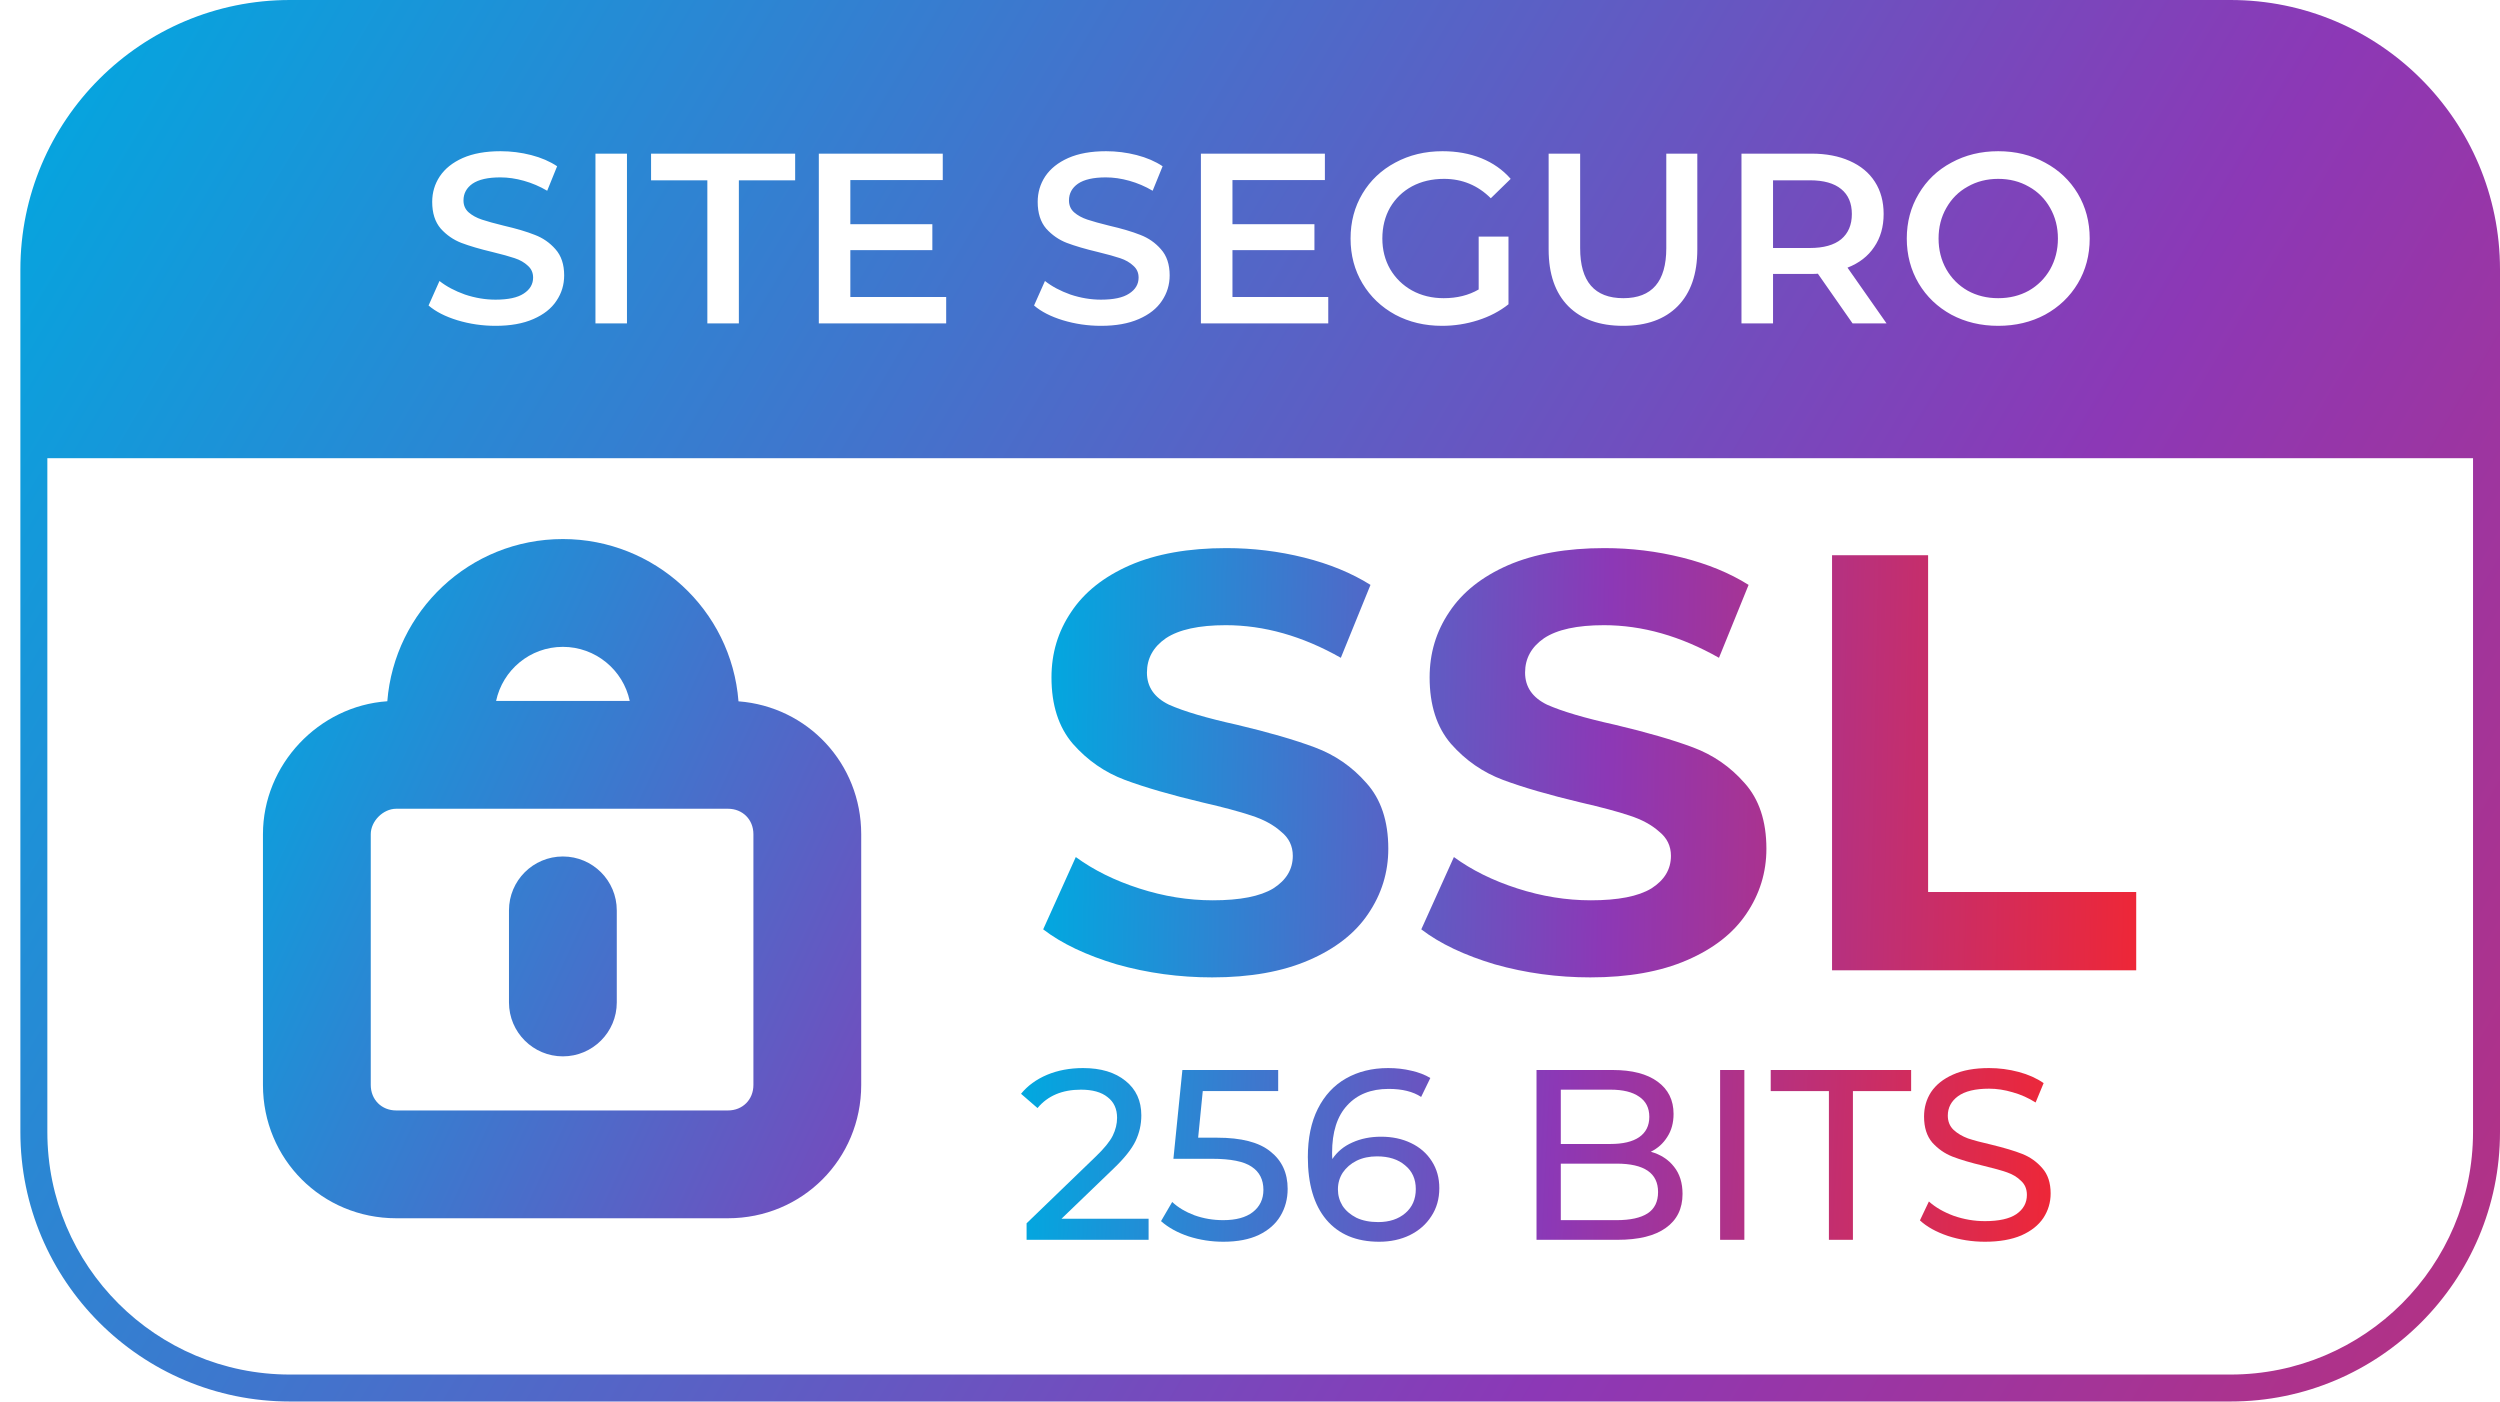
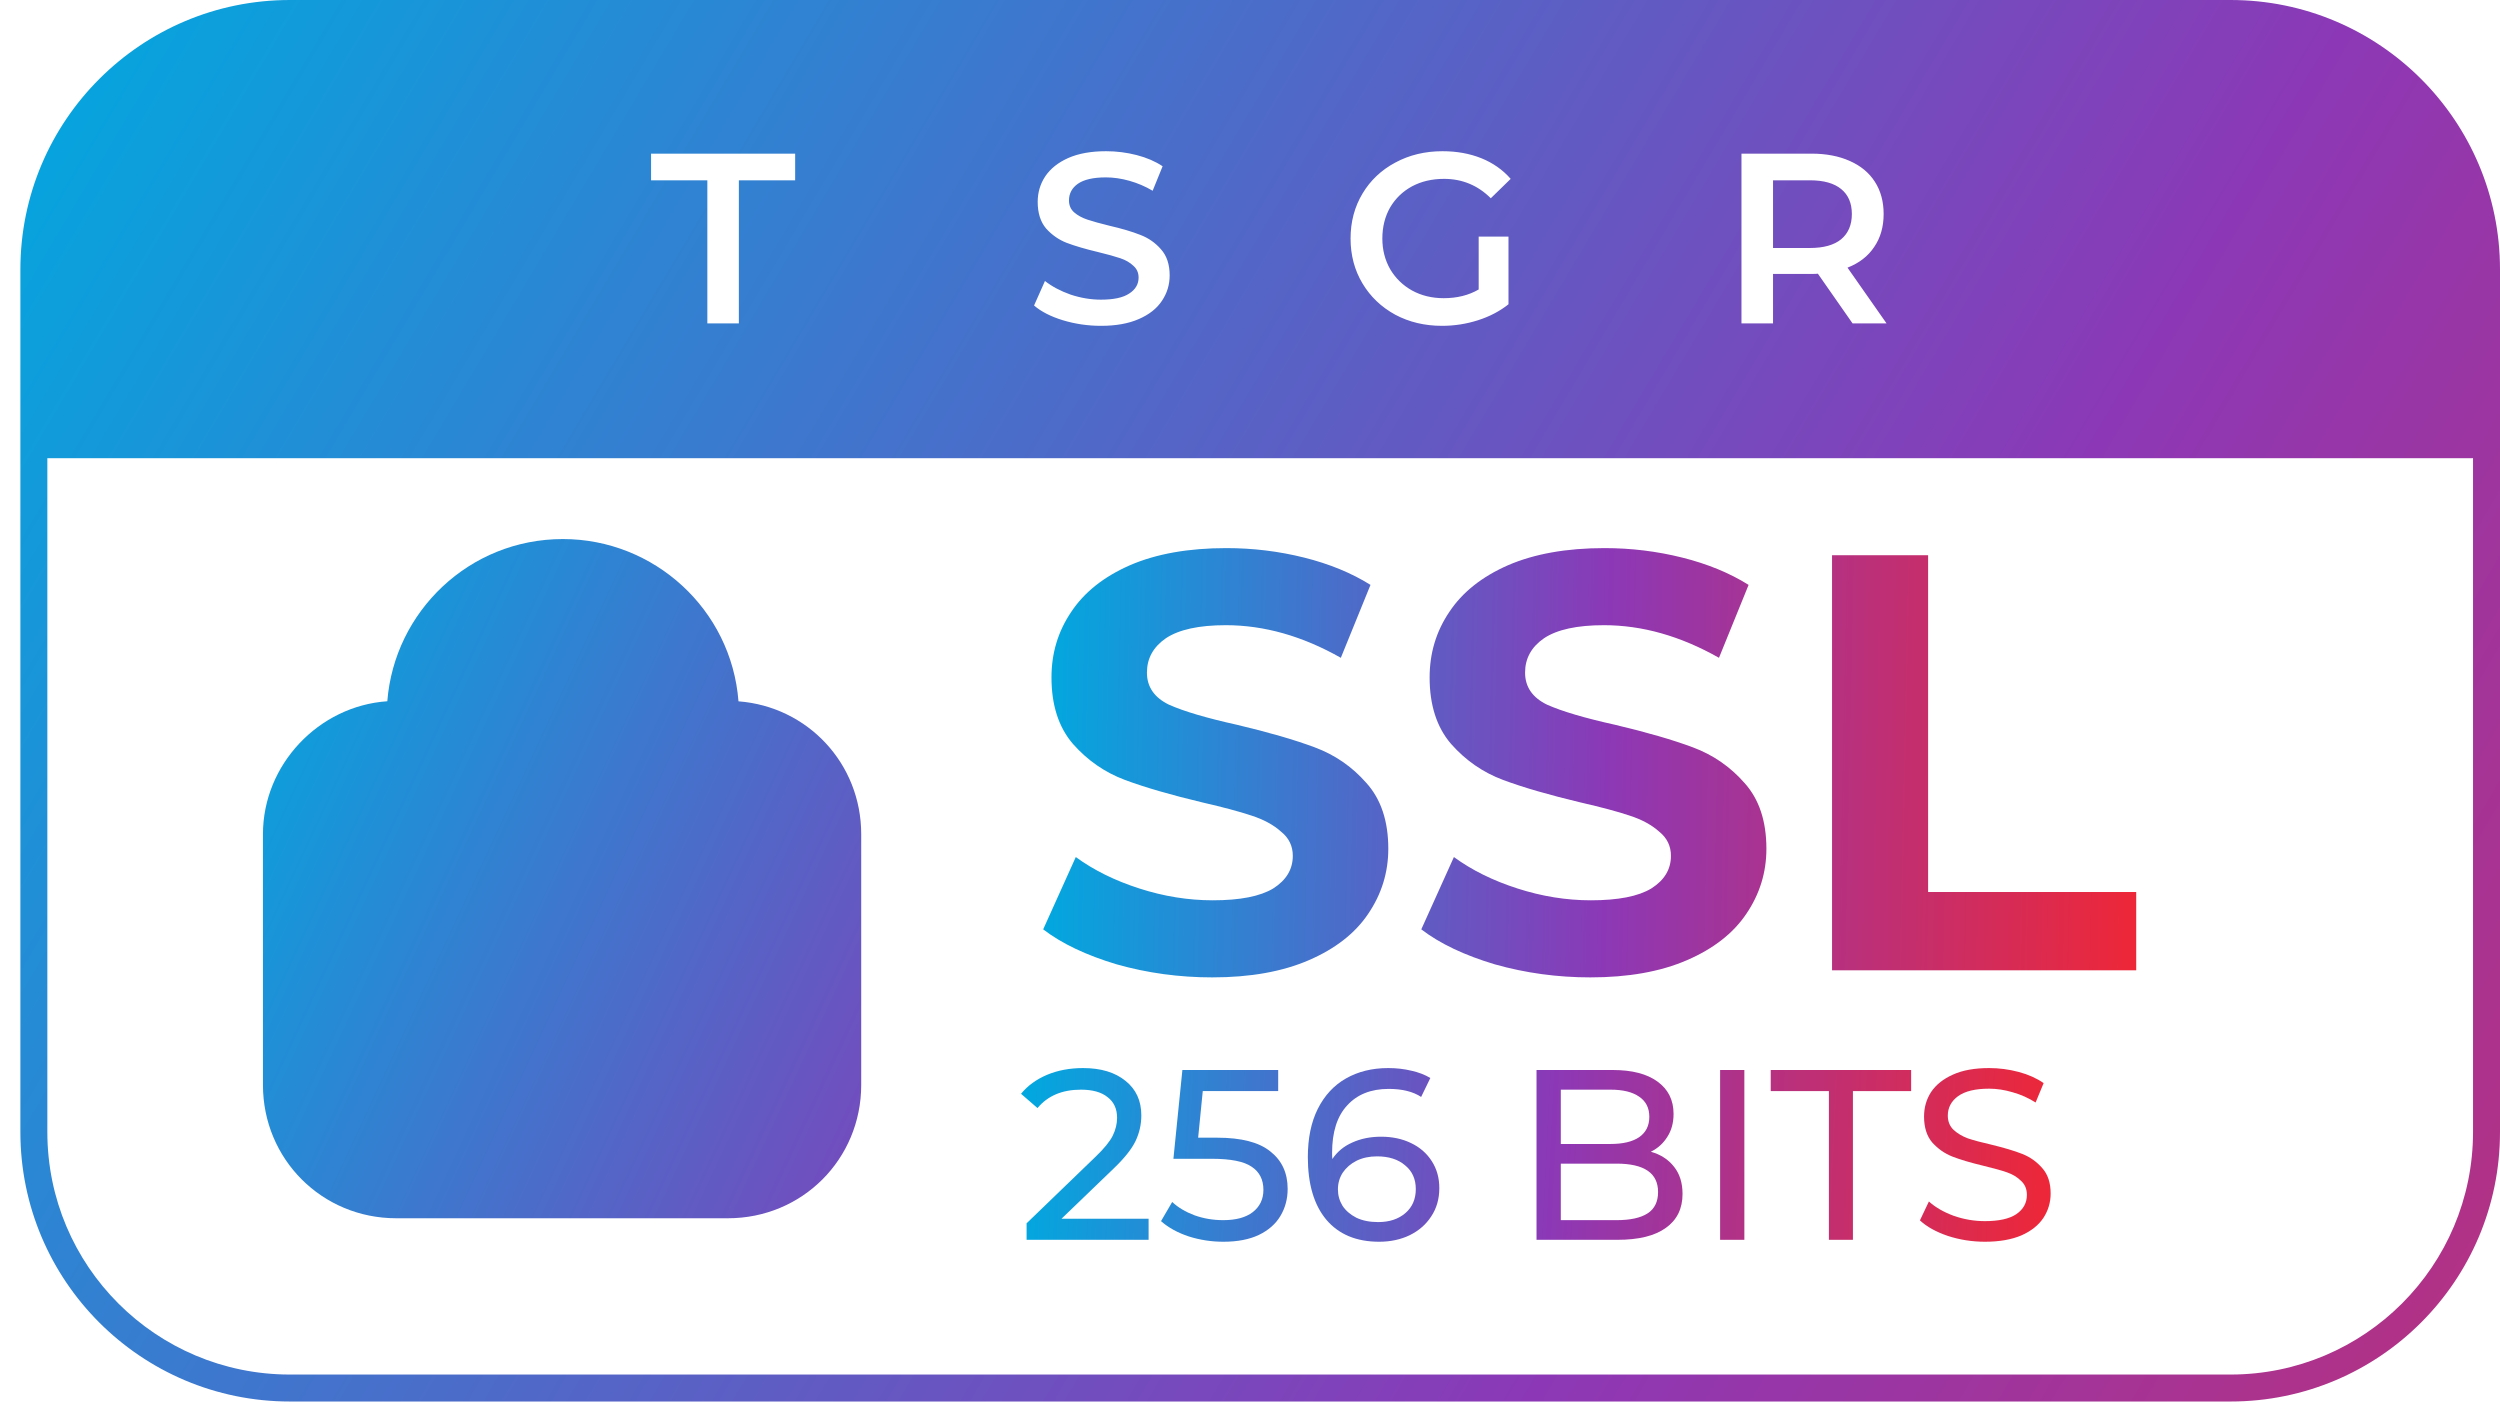
<svg xmlns="http://www.w3.org/2000/svg" width="66" height="37" viewBox="0 0 66 37" fill="none">
-   <path fill-rule="evenodd" clip-rule="evenodd" d="M14.86 17.077C13.987 17.077 13.269 17.695 13.097 18.505H16.625C16.451 17.684 15.72 17.077 14.86 17.077ZM14.86 14.231C12.387 14.231 10.412 16.145 10.225 18.513C8.414 18.637 6.942 20.185 6.942 22.023V28.643C6.942 30.603 8.501 32.162 10.46 32.162H19.218C21.177 32.162 22.736 30.603 22.736 28.643V22.023C22.736 20.157 21.323 18.655 19.496 18.515C19.309 16.091 17.274 14.231 14.86 14.231ZM10.46 21.351C10.115 21.351 9.788 21.678 9.788 22.023V28.643C9.788 29.031 10.073 29.316 10.46 29.316H19.218C19.605 29.316 19.89 29.031 19.89 28.643V22.023C19.89 21.636 19.605 21.351 19.218 21.351H10.46ZM16.283 24.034C16.283 23.248 15.646 22.611 14.86 22.611C14.074 22.611 13.437 23.248 13.437 24.034V26.465C13.437 27.25 14.074 27.888 14.86 27.888C15.646 27.888 16.283 27.25 16.283 26.465V24.034Z" fill="url(#paint0_linear)" />
-   <path fill-rule="evenodd" clip-rule="evenodd" d="M0.538 7.115V7.827V12.096V29.885C0.538 33.814 3.724 37 7.654 37H58.885C62.814 37 66 33.814 66 29.885V12.096V7.827V7.115C66 3.186 62.814 0 58.885 0H7.654C3.724 0 0.538 3.186 0.538 7.115ZM1.25 29.885V12.096H65.288V29.885C65.288 33.421 62.421 36.288 58.885 36.288H7.654C4.117 36.288 1.25 33.421 1.25 29.885ZM12.076 8.455C12.401 8.553 12.736 8.602 13.082 8.602C13.475 8.602 13.808 8.543 14.081 8.423C14.354 8.304 14.557 8.144 14.689 7.943C14.826 7.742 14.894 7.518 14.894 7.27C14.894 6.98 14.817 6.75 14.664 6.579C14.514 6.408 14.333 6.282 14.119 6.201C13.906 6.116 13.633 6.035 13.3 5.958C13.056 5.898 12.864 5.845 12.723 5.798C12.582 5.751 12.465 5.687 12.371 5.605C12.281 5.524 12.236 5.42 12.236 5.292C12.236 5.108 12.316 4.961 12.473 4.85C12.636 4.739 12.881 4.683 13.21 4.683C13.411 4.683 13.618 4.713 13.831 4.773C14.044 4.833 14.249 4.92 14.446 5.036L14.708 4.389C14.516 4.261 14.288 4.162 14.023 4.094C13.758 4.026 13.489 3.992 13.216 3.992C12.823 3.992 12.491 4.051 12.217 4.171C11.948 4.291 11.746 4.453 11.609 4.658C11.477 4.858 11.41 5.083 11.41 5.33C11.41 5.625 11.485 5.86 11.635 6.035C11.788 6.205 11.97 6.331 12.179 6.412C12.392 6.493 12.67 6.575 13.011 6.656C13.255 6.715 13.447 6.769 13.588 6.816C13.729 6.863 13.844 6.929 13.934 7.014C14.027 7.095 14.074 7.2 14.074 7.328C14.074 7.503 13.991 7.644 13.825 7.751C13.662 7.858 13.415 7.911 13.082 7.911C12.813 7.911 12.544 7.866 12.275 7.776C12.01 7.682 11.786 7.563 11.602 7.418L11.314 8.065C11.502 8.227 11.756 8.357 12.076 8.455ZM16.552 4.056H15.72V8.538H16.552V4.056ZM18.674 4.76H17.188V4.056H20.992V4.76H19.506V8.538H18.674V4.76ZM24.979 8.538V7.84H22.449V6.604H24.614V5.919H22.449V4.754H24.889V4.056H21.617V8.538H24.979ZM29.066 8.602C28.721 8.602 28.386 8.553 28.061 8.455C27.741 8.357 27.487 8.227 27.299 8.065L27.587 7.418C27.771 7.563 27.995 7.682 28.259 7.776C28.529 7.866 28.797 7.911 29.066 7.911C29.399 7.911 29.647 7.858 29.809 7.751C29.976 7.644 30.059 7.503 30.059 7.328C30.059 7.2 30.012 7.095 29.918 7.014C29.828 6.929 29.713 6.863 29.572 6.816C29.431 6.769 29.239 6.715 28.996 6.656C28.654 6.575 28.377 6.493 28.163 6.412C27.954 6.331 27.773 6.205 27.619 6.035C27.47 5.86 27.395 5.625 27.395 5.33C27.395 5.083 27.461 4.858 27.593 4.658C27.73 4.453 27.933 4.291 28.202 4.171C28.475 4.051 28.808 3.992 29.201 3.992C29.474 3.992 29.743 4.026 30.008 4.094C30.273 4.162 30.501 4.261 30.693 4.389L30.43 5.036C30.234 4.92 30.029 4.833 29.816 4.773C29.602 4.713 29.395 4.683 29.195 4.683C28.866 4.683 28.62 4.739 28.458 4.85C28.3 4.961 28.221 5.108 28.221 5.292C28.221 5.42 28.266 5.524 28.356 5.605C28.45 5.687 28.567 5.751 28.708 5.798C28.849 5.845 29.041 5.898 29.284 5.958C29.617 6.035 29.89 6.116 30.104 6.201C30.317 6.282 30.499 6.408 30.648 6.579C30.802 6.75 30.879 6.98 30.879 7.27C30.879 7.518 30.81 7.742 30.674 7.943C30.541 8.144 30.339 8.304 30.065 8.423C29.792 8.543 29.459 8.602 29.066 8.602ZM35.066 8.538V7.84H32.537V6.604H34.701V5.919H32.537V4.754H34.977V4.056H31.704V8.538H35.066ZM39.037 6.246H39.824V8.033C39.594 8.216 39.325 8.357 39.017 8.455C38.71 8.553 38.394 8.602 38.07 8.602C37.613 8.602 37.201 8.504 36.834 8.308C36.467 8.107 36.178 7.832 35.969 7.482C35.76 7.132 35.655 6.737 35.655 6.297C35.655 5.857 35.76 5.462 35.969 5.112C36.178 4.762 36.467 4.489 36.834 4.293C37.205 4.092 37.621 3.992 38.082 3.992C38.458 3.992 38.8 4.054 39.107 4.177C39.414 4.301 39.673 4.483 39.882 4.722L39.357 5.234C39.015 4.893 38.603 4.722 38.121 4.722C37.805 4.722 37.523 4.788 37.276 4.92C37.032 5.053 36.84 5.238 36.699 5.477C36.563 5.716 36.494 5.99 36.494 6.297C36.494 6.596 36.563 6.865 36.699 7.104C36.84 7.343 37.032 7.531 37.276 7.668C37.523 7.804 37.803 7.872 38.114 7.872C38.465 7.872 38.772 7.796 39.037 7.642V6.246ZM41.403 8.084C41.748 8.43 42.231 8.602 42.85 8.602C43.469 8.602 43.949 8.43 44.291 8.084C44.636 7.734 44.809 7.234 44.809 6.585V4.056H43.99V6.553C43.99 7.433 43.612 7.872 42.856 7.872C42.096 7.872 41.716 7.433 41.716 6.553V4.056H40.884V6.585C40.884 7.234 41.057 7.734 41.403 8.084ZM48.908 8.538L47.992 7.226C47.954 7.23 47.896 7.232 47.82 7.232H46.808V8.538H45.975V4.056H47.82C48.208 4.056 48.545 4.12 48.831 4.248C49.122 4.376 49.344 4.56 49.497 4.799C49.651 5.038 49.728 5.322 49.728 5.65C49.728 5.988 49.645 6.278 49.478 6.521C49.316 6.765 49.081 6.946 48.774 7.066L49.805 8.538H48.908ZM48.889 5.65C48.889 5.364 48.795 5.144 48.607 4.991C48.419 4.837 48.144 4.76 47.781 4.76H46.808V6.547H47.781C48.144 6.547 48.419 6.47 48.607 6.316C48.795 6.158 48.889 5.936 48.889 5.65ZM51.517 8.308C51.885 8.504 52.297 8.602 52.753 8.602C53.21 8.602 53.622 8.504 53.989 8.308C54.356 8.107 54.645 7.832 54.854 7.482C55.063 7.132 55.168 6.737 55.168 6.297C55.168 5.857 55.063 5.462 54.854 5.112C54.645 4.762 54.356 4.489 53.989 4.293C53.622 4.092 53.21 3.992 52.753 3.992C52.297 3.992 51.885 4.092 51.517 4.293C51.15 4.489 50.862 4.764 50.653 5.119C50.444 5.469 50.339 5.862 50.339 6.297C50.339 6.733 50.444 7.127 50.653 7.482C50.862 7.832 51.15 8.107 51.517 8.308ZM53.56 7.674C53.321 7.806 53.052 7.872 52.753 7.872C52.455 7.872 52.186 7.806 51.947 7.674C51.707 7.537 51.52 7.349 51.383 7.11C51.246 6.867 51.178 6.596 51.178 6.297C51.178 5.998 51.246 5.729 51.383 5.49C51.52 5.247 51.707 5.059 51.947 4.927C52.186 4.79 52.455 4.722 52.753 4.722C53.052 4.722 53.321 4.79 53.56 4.927C53.799 5.059 53.987 5.247 54.124 5.49C54.26 5.729 54.329 5.998 54.329 6.297C54.329 6.596 54.26 6.867 54.124 7.11C53.987 7.349 53.799 7.537 53.56 7.674Z" fill="url(#paint1_linear)" />
+   <path fillRule="evenodd" clipRule="evenodd" d="M14.86 17.077C13.987 17.077 13.269 17.695 13.097 18.505H16.625C16.451 17.684 15.72 17.077 14.86 17.077ZM14.86 14.231C12.387 14.231 10.412 16.145 10.225 18.513C8.414 18.637 6.942 20.185 6.942 22.023V28.643C6.942 30.603 8.501 32.162 10.46 32.162H19.218C21.177 32.162 22.736 30.603 22.736 28.643V22.023C22.736 20.157 21.323 18.655 19.496 18.515C19.309 16.091 17.274 14.231 14.86 14.231ZM10.46 21.351C10.115 21.351 9.788 21.678 9.788 22.023V28.643C9.788 29.031 10.073 29.316 10.46 29.316H19.218C19.605 29.316 19.89 29.031 19.89 28.643V22.023C19.89 21.636 19.605 21.351 19.218 21.351H10.46ZM16.283 24.034C16.283 23.248 15.646 22.611 14.86 22.611C14.074 22.611 13.437 23.248 13.437 24.034V26.465C13.437 27.25 14.074 27.888 14.86 27.888C15.646 27.888 16.283 27.25 16.283 26.465V24.034Z" fill="url(#paint0_linear)" />
+   <path fillRule="evenodd" clipRule="evenodd" d="M0.538 7.115V7.827V12.096V29.885C0.538 33.814 3.724 37 7.654 37H58.885C62.814 37 66 33.814 66 29.885V12.096V7.827V7.115C66 3.186 62.814 0 58.885 0H7.654C3.724 0 0.538 3.186 0.538 7.115ZM1.25 29.885V12.096H65.288V29.885C65.288 33.421 62.421 36.288 58.885 36.288H7.654C4.117 36.288 1.25 33.421 1.25 29.885ZM12.076 8.455C12.401 8.553 12.736 8.602 13.082 8.602C13.475 8.602 13.808 8.543 14.081 8.423C14.354 8.304 14.557 8.144 14.689 7.943C14.826 7.742 14.894 7.518 14.894 7.27C14.894 6.98 14.817 6.75 14.664 6.579C14.514 6.408 14.333 6.282 14.119 6.201C13.906 6.116 13.633 6.035 13.3 5.958C13.056 5.898 12.864 5.845 12.723 5.798C12.582 5.751 12.465 5.687 12.371 5.605C12.281 5.524 12.236 5.42 12.236 5.292C12.236 5.108 12.316 4.961 12.473 4.85C12.636 4.739 12.881 4.683 13.21 4.683C13.411 4.683 13.618 4.713 13.831 4.773C14.044 4.833 14.249 4.92 14.446 5.036L14.708 4.389C14.516 4.261 14.288 4.162 14.023 4.094C13.758 4.026 13.489 3.992 13.216 3.992C12.823 3.992 12.491 4.051 12.217 4.171C11.948 4.291 11.746 4.453 11.609 4.658C11.477 4.858 11.41 5.083 11.41 5.33C11.41 5.625 11.485 5.86 11.635 6.035C11.788 6.205 11.97 6.331 12.179 6.412C12.392 6.493 12.67 6.575 13.011 6.656C13.255 6.715 13.447 6.769 13.588 6.816C13.729 6.863 13.844 6.929 13.934 7.014C14.027 7.095 14.074 7.2 14.074 7.328C14.074 7.503 13.991 7.644 13.825 7.751C13.662 7.858 13.415 7.911 13.082 7.911C12.813 7.911 12.544 7.866 12.275 7.776C12.01 7.682 11.786 7.563 11.602 7.418L11.314 8.065C11.502 8.227 11.756 8.357 12.076 8.455ZM16.552 4.056H15.72V8.538H16.552V4.056ZM18.674 4.76H17.188V4.056H20.992V4.76H19.506V8.538H18.674V4.76ZM24.979 8.538V7.84H22.449V6.604H24.614V5.919H22.449V4.754H24.889V4.056H21.617V8.538H24.979ZM29.066 8.602C28.721 8.602 28.386 8.553 28.061 8.455C27.741 8.357 27.487 8.227 27.299 8.065L27.587 7.418C27.771 7.563 27.995 7.682 28.259 7.776C28.529 7.866 28.797 7.911 29.066 7.911C29.399 7.911 29.647 7.858 29.809 7.751C29.976 7.644 30.059 7.503 30.059 7.328C30.059 7.2 30.012 7.095 29.918 7.014C29.828 6.929 29.713 6.863 29.572 6.816C29.431 6.769 29.239 6.715 28.996 6.656C28.654 6.575 28.377 6.493 28.163 6.412C27.954 6.331 27.773 6.205 27.619 6.035C27.47 5.86 27.395 5.625 27.395 5.33C27.395 5.083 27.461 4.858 27.593 4.658C27.73 4.453 27.933 4.291 28.202 4.171C28.475 4.051 28.808 3.992 29.201 3.992C29.474 3.992 29.743 4.026 30.008 4.094C30.273 4.162 30.501 4.261 30.693 4.389L30.43 5.036C30.234 4.92 30.029 4.833 29.816 4.773C29.602 4.713 29.395 4.683 29.195 4.683C28.866 4.683 28.62 4.739 28.458 4.85C28.3 4.961 28.221 5.108 28.221 5.292C28.221 5.42 28.266 5.524 28.356 5.605C28.45 5.687 28.567 5.751 28.708 5.798C28.849 5.845 29.041 5.898 29.284 5.958C29.617 6.035 29.89 6.116 30.104 6.201C30.317 6.282 30.499 6.408 30.648 6.579C30.802 6.75 30.879 6.98 30.879 7.27C30.879 7.518 30.81 7.742 30.674 7.943C30.541 8.144 30.339 8.304 30.065 8.423C29.792 8.543 29.459 8.602 29.066 8.602ZM35.066 8.538V7.84H32.537V6.604H34.701V5.919H32.537V4.754H34.977V4.056H31.704V8.538H35.066ZM39.037 6.246H39.824V8.033C39.594 8.216 39.325 8.357 39.017 8.455C38.71 8.553 38.394 8.602 38.07 8.602C37.613 8.602 37.201 8.504 36.834 8.308C36.467 8.107 36.178 7.832 35.969 7.482C35.76 7.132 35.655 6.737 35.655 6.297C35.655 5.857 35.76 5.462 35.969 5.112C36.178 4.762 36.467 4.489 36.834 4.293C37.205 4.092 37.621 3.992 38.082 3.992C38.458 3.992 38.8 4.054 39.107 4.177C39.414 4.301 39.673 4.483 39.882 4.722L39.357 5.234C39.015 4.893 38.603 4.722 38.121 4.722C37.805 4.722 37.523 4.788 37.276 4.92C37.032 5.053 36.84 5.238 36.699 5.477C36.563 5.716 36.494 5.99 36.494 6.297C36.494 6.596 36.563 6.865 36.699 7.104C36.84 7.343 37.032 7.531 37.276 7.668C37.523 7.804 37.803 7.872 38.114 7.872C38.465 7.872 38.772 7.796 39.037 7.642V6.246ZM41.403 8.084C41.748 8.43 42.231 8.602 42.85 8.602C43.469 8.602 43.949 8.43 44.291 8.084C44.636 7.734 44.809 7.234 44.809 6.585V4.056H43.99V6.553C43.99 7.433 43.612 7.872 42.856 7.872C42.096 7.872 41.716 7.433 41.716 6.553V4.056H40.884V6.585C40.884 7.234 41.057 7.734 41.403 8.084ZM48.908 8.538L47.992 7.226C47.954 7.23 47.896 7.232 47.82 7.232H46.808V8.538H45.975V4.056H47.82C48.208 4.056 48.545 4.12 48.831 4.248C49.122 4.376 49.344 4.56 49.497 4.799C49.651 5.038 49.728 5.322 49.728 5.65C49.728 5.988 49.645 6.278 49.478 6.521C49.316 6.765 49.081 6.946 48.774 7.066L49.805 8.538H48.908ZM48.889 5.65C48.889 5.364 48.795 5.144 48.607 4.991C48.419 4.837 48.144 4.76 47.781 4.76H46.808V6.547H47.781C48.144 6.547 48.419 6.47 48.607 6.316C48.795 6.158 48.889 5.936 48.889 5.65ZM51.517 8.308C51.885 8.504 52.297 8.602 52.753 8.602C53.21 8.602 53.622 8.504 53.989 8.308C54.356 8.107 54.645 7.832 54.854 7.482C55.063 7.132 55.168 6.737 55.168 6.297C55.168 5.857 55.063 5.462 54.854 5.112C54.645 4.762 54.356 4.489 53.989 4.293C53.622 4.092 53.21 3.992 52.753 3.992C52.297 3.992 51.885 4.092 51.517 4.293C51.15 4.489 50.862 4.764 50.653 5.119C50.444 5.469 50.339 5.862 50.339 6.297C50.339 6.733 50.444 7.127 50.653 7.482C50.862 7.832 51.15 8.107 51.517 8.308ZM53.56 7.674C53.321 7.806 53.052 7.872 52.753 7.872C52.455 7.872 52.186 7.806 51.947 7.674C51.707 7.537 51.52 7.349 51.383 7.11C51.246 6.867 51.178 6.596 51.178 6.297C51.178 5.998 51.246 5.729 51.383 5.49C51.52 5.247 51.707 5.059 51.947 4.927C52.186 4.79 52.455 4.722 52.753 4.722C53.052 4.722 53.321 4.79 53.56 4.927C53.799 5.059 53.987 5.247 54.124 5.49C54.26 5.729 54.329 5.998 54.329 6.297C54.329 6.596 54.26 6.867 54.124 7.11C53.987 7.349 53.799 7.537 53.56 7.674Z" fill="url(#paint1_linear)" />
  <path d="M32.001 25.803C31.135 25.803 30.295 25.689 29.481 25.459C28.678 25.219 28.03 24.911 27.54 24.535L28.401 22.626C28.871 22.97 29.429 23.247 30.076 23.455C30.723 23.664 31.37 23.768 32.017 23.768C32.737 23.768 33.269 23.664 33.614 23.455C33.958 23.236 34.13 22.949 34.13 22.594C34.13 22.333 34.026 22.119 33.817 21.953C33.619 21.775 33.358 21.634 33.035 21.53C32.721 21.425 32.294 21.311 31.751 21.186C30.916 20.987 30.233 20.789 29.7 20.591C29.168 20.392 28.709 20.074 28.323 19.636C27.947 19.197 27.759 18.613 27.759 17.883C27.759 17.246 27.931 16.672 28.276 16.161C28.62 15.639 29.137 15.227 29.826 14.924C30.525 14.621 31.375 14.47 32.377 14.47C33.076 14.47 33.76 14.553 34.428 14.72C35.096 14.887 35.68 15.127 36.181 15.441L35.398 17.366C34.386 16.792 33.374 16.505 32.361 16.505C31.652 16.505 31.125 16.62 30.78 16.849C30.446 17.079 30.279 17.382 30.279 17.757C30.279 18.133 30.473 18.415 30.859 18.603C31.255 18.78 31.855 18.957 32.659 19.135C33.494 19.333 34.177 19.531 34.709 19.73C35.242 19.928 35.696 20.241 36.071 20.669C36.458 21.097 36.651 21.676 36.651 22.407C36.651 23.033 36.473 23.607 36.118 24.128C35.774 24.64 35.252 25.047 34.553 25.349C33.854 25.652 33.003 25.803 32.001 25.803Z" fill="url(#paint2_linear)" />
  <path d="M41.984 25.803C41.118 25.803 40.278 25.689 39.464 25.459C38.66 25.219 38.013 24.911 37.522 24.535L38.383 22.626C38.853 22.97 39.411 23.247 40.058 23.455C40.705 23.664 41.352 23.768 41.999 23.768C42.719 23.768 43.252 23.664 43.596 23.455C43.941 23.236 44.113 22.949 44.113 22.594C44.113 22.333 44.008 22.119 43.8 21.953C43.601 21.775 43.34 21.634 43.017 21.53C42.704 21.425 42.276 21.311 41.733 21.186C40.898 20.987 40.215 20.789 39.683 20.591C39.15 20.392 38.691 20.074 38.305 19.636C37.929 19.197 37.742 18.613 37.742 17.883C37.742 17.246 37.914 16.672 38.258 16.161C38.602 15.639 39.119 15.227 39.808 14.924C40.507 14.621 41.358 14.47 42.359 14.47C43.059 14.47 43.742 14.553 44.41 14.72C45.078 14.887 45.662 15.127 46.163 15.441L45.381 17.366C44.368 16.792 43.356 16.505 42.344 16.505C41.634 16.505 41.107 16.62 40.763 16.849C40.429 17.079 40.262 17.382 40.262 17.757C40.262 18.133 40.455 18.415 40.841 18.603C41.238 18.78 41.838 18.957 42.641 19.135C43.476 19.333 44.16 19.531 44.692 19.73C45.224 19.928 45.678 20.241 46.054 20.669C46.44 21.097 46.633 21.676 46.633 22.407C46.633 23.033 46.456 23.607 46.101 24.128C45.756 24.64 45.235 25.047 44.535 25.349C43.836 25.652 42.986 25.803 41.984 25.803Z" fill="url(#paint3_linear)" />
  <path d="M48.366 14.658H50.902V23.549H56.396V25.616H48.366V14.658Z" fill="url(#paint4_linear)" />
  <path d="M30.323 32.174V32.731H27.102V32.295L28.927 30.534C29.149 30.321 29.299 30.137 29.376 29.983C29.453 29.826 29.491 29.668 29.491 29.51C29.491 29.275 29.408 29.093 29.241 28.965C29.079 28.833 28.844 28.767 28.537 28.767C28.041 28.767 27.659 28.929 27.39 29.253L26.955 28.876C27.13 28.662 27.358 28.496 27.64 28.376C27.926 28.256 28.244 28.197 28.594 28.197C29.064 28.197 29.438 28.31 29.715 28.536C29.992 28.758 30.131 29.061 30.131 29.445C30.131 29.685 30.08 29.911 29.978 30.124C29.875 30.338 29.681 30.581 29.395 30.854L28.024 32.174H30.323Z" fill="url(#paint5_linear)" />
  <path d="M32.131 30.035C32.771 30.035 33.241 30.156 33.539 30.4C33.843 30.639 33.994 30.968 33.994 31.386C33.994 31.651 33.93 31.89 33.802 32.103C33.678 32.312 33.488 32.479 33.232 32.603C32.98 32.722 32.669 32.782 32.297 32.782C31.981 32.782 31.676 32.735 31.381 32.641C31.087 32.543 30.843 32.408 30.651 32.238L30.946 31.732C31.1 31.877 31.296 31.994 31.535 32.084C31.774 32.169 32.026 32.212 32.291 32.212C32.628 32.212 32.889 32.142 33.072 32.001C33.26 31.855 33.354 31.659 33.354 31.412C33.354 31.142 33.251 30.94 33.046 30.803C32.842 30.662 32.491 30.592 31.996 30.592H30.978L31.215 28.248H33.744V28.805H31.753L31.631 30.035H32.131Z" fill="url(#paint6_linear)" />
  <path d="M36.461 30.009C36.756 30.009 37.018 30.065 37.249 30.176C37.483 30.287 37.667 30.447 37.8 30.656C37.932 30.861 37.998 31.098 37.998 31.367C37.998 31.648 37.928 31.896 37.787 32.109C37.65 32.323 37.46 32.489 37.217 32.609C36.978 32.724 36.709 32.782 36.41 32.782C35.808 32.782 35.343 32.588 35.014 32.199C34.689 31.811 34.527 31.26 34.527 30.547C34.527 30.047 34.615 29.623 34.79 29.273C34.969 28.918 35.217 28.651 35.532 28.472C35.853 28.289 36.224 28.197 36.647 28.197C36.864 28.197 37.069 28.22 37.261 28.267C37.454 28.31 37.62 28.374 37.761 28.459L37.518 28.959C37.304 28.818 37.018 28.747 36.66 28.747C36.194 28.747 35.829 28.893 35.565 29.183C35.3 29.469 35.167 29.887 35.167 30.438C35.167 30.506 35.17 30.56 35.174 30.598C35.302 30.406 35.477 30.261 35.699 30.163C35.925 30.06 36.179 30.009 36.461 30.009ZM36.384 32.263C36.679 32.263 36.918 32.184 37.102 32.026C37.285 31.868 37.377 31.657 37.377 31.392C37.377 31.128 37.283 30.918 37.095 30.765C36.911 30.607 36.664 30.528 36.352 30.528C36.151 30.528 35.972 30.566 35.814 30.643C35.661 30.72 35.539 30.825 35.449 30.957C35.364 31.089 35.321 31.236 35.321 31.399C35.321 31.557 35.362 31.702 35.443 31.834C35.528 31.962 35.65 32.067 35.808 32.148C35.97 32.225 36.162 32.263 36.384 32.263Z" fill="url(#paint7_linear)" />
  <path d="M43.581 30.406C43.841 30.479 44.046 30.611 44.195 30.803C44.345 30.991 44.419 31.23 44.419 31.52C44.419 31.909 44.272 32.208 43.977 32.417C43.687 32.626 43.262 32.731 42.703 32.731H40.564V28.248H42.575C43.087 28.248 43.482 28.351 43.76 28.555C44.042 28.76 44.182 29.044 44.182 29.407C44.182 29.642 44.127 29.845 44.016 30.015C43.909 30.186 43.764 30.317 43.581 30.406ZM41.205 28.767V30.201H42.517C42.846 30.201 43.098 30.141 43.273 30.022C43.452 29.898 43.542 29.719 43.542 29.484C43.542 29.249 43.452 29.072 43.273 28.952C43.098 28.829 42.846 28.767 42.517 28.767H41.205ZM42.678 32.212C43.04 32.212 43.314 32.152 43.497 32.033C43.681 31.913 43.773 31.725 43.773 31.469C43.773 30.97 43.408 30.72 42.678 30.72H41.205V32.212H42.678Z" fill="url(#paint8_linear)" />
  <path d="M45.411 28.248H46.051V32.731H45.411V28.248Z" fill="url(#paint9_linear)" />
  <path d="M48.283 28.805H46.747V28.248H50.454V28.805H48.917V32.731H48.283V28.805Z" fill="url(#paint10_linear)" />
  <path d="M52.402 32.782C52.065 32.782 51.738 32.731 51.422 32.628C51.111 32.522 50.865 32.385 50.686 32.218L50.923 31.719C51.093 31.873 51.311 31.998 51.576 32.097C51.845 32.191 52.12 32.238 52.402 32.238C52.773 32.238 53.051 32.176 53.234 32.052C53.418 31.924 53.51 31.755 53.51 31.546C53.51 31.392 53.459 31.268 53.356 31.175C53.258 31.076 53.134 31.002 52.985 30.95C52.84 30.899 52.633 30.842 52.364 30.777C52.026 30.696 51.753 30.615 51.544 30.534C51.339 30.453 51.162 30.329 51.012 30.163C50.867 29.992 50.795 29.764 50.795 29.477C50.795 29.238 50.856 29.023 50.98 28.831C51.108 28.639 51.3 28.485 51.557 28.37C51.813 28.254 52.131 28.197 52.511 28.197C52.776 28.197 53.036 28.231 53.292 28.299C53.548 28.367 53.768 28.466 53.952 28.594L53.74 29.106C53.553 28.987 53.352 28.897 53.138 28.837C52.925 28.773 52.716 28.741 52.511 28.741C52.148 28.741 51.875 28.807 51.691 28.94C51.512 29.072 51.422 29.243 51.422 29.452C51.422 29.606 51.473 29.732 51.576 29.83C51.678 29.924 51.804 29.998 51.954 30.054C52.107 30.105 52.315 30.161 52.575 30.22C52.912 30.302 53.183 30.383 53.388 30.464C53.593 30.545 53.768 30.669 53.913 30.835C54.063 31.002 54.137 31.226 54.137 31.508C54.137 31.742 54.073 31.958 53.945 32.154C53.817 32.346 53.623 32.5 53.363 32.615C53.102 32.726 52.782 32.782 52.402 32.782Z" fill="url(#paint11_linear)" />
  <defs>
    <linearGradient id="paint0_linear" x1="6.942" y1="14.231" x2="52.725" y2="35.501" gradientUnits="userSpaceOnUse">
      <stop stop-color="#00A9E0" />
      <stop offset="0.508" stop-color="#8C38B6" />
      <stop offset="1" stop-color="#EE2737" />
    </linearGradient>
    <linearGradient id="paint1_linear" x1="0.538" y1="0" x2="90.512" y2="53.447" gradientUnits="userSpaceOnUse">
      <stop stop-color="#00A9E0" />
      <stop offset="0.508" stop-color="#8C38B6" />
      <stop offset="1" stop-color="#EE2737" />
    </linearGradient>
    <linearGradient id="paint2_linear" x1="27.54" y1="14.47" x2="56.622" y2="15.082" gradientUnits="userSpaceOnUse">
      <stop stop-color="#00A9E0" />
      <stop offset="0.516" stop-color="#8C38B6" />
      <stop offset="1" stop-color="#EE2737" />
    </linearGradient>
    <linearGradient id="paint3_linear" x1="27.54" y1="14.47" x2="56.622" y2="15.082" gradientUnits="userSpaceOnUse">
      <stop stop-color="#00A9E0" />
      <stop offset="0.516" stop-color="#8C38B6" />
      <stop offset="1" stop-color="#EE2737" />
    </linearGradient>
    <linearGradient id="paint4_linear" x1="27.54" y1="14.47" x2="56.622" y2="15.082" gradientUnits="userSpaceOnUse">
      <stop stop-color="#00A9E0" />
      <stop offset="0.516" stop-color="#8C38B6" />
      <stop offset="1" stop-color="#EE2737" />
    </linearGradient>
    <linearGradient id="paint5_linear" x1="26.955" y1="28.197" x2="54.296" y2="29.536" gradientUnits="userSpaceOnUse">
      <stop stop-color="#00A9E0" />
      <stop offset="0.516" stop-color="#8C38B6" />
      <stop offset="1" stop-color="#EE2737" />
    </linearGradient>
    <linearGradient id="paint6_linear" x1="26.955" y1="28.197" x2="54.296" y2="29.536" gradientUnits="userSpaceOnUse">
      <stop stop-color="#00A9E0" />
      <stop offset="0.516" stop-color="#8C38B6" />
      <stop offset="1" stop-color="#EE2737" />
    </linearGradient>
    <linearGradient id="paint7_linear" x1="26.955" y1="28.197" x2="54.296" y2="29.536" gradientUnits="userSpaceOnUse">
      <stop stop-color="#00A9E0" />
      <stop offset="0.516" stop-color="#8C38B6" />
      <stop offset="1" stop-color="#EE2737" />
    </linearGradient>
    <linearGradient id="paint8_linear" x1="26.955" y1="28.197" x2="54.296" y2="29.536" gradientUnits="userSpaceOnUse">
      <stop stop-color="#00A9E0" />
      <stop offset="0.516" stop-color="#8C38B6" />
      <stop offset="1" stop-color="#EE2737" />
    </linearGradient>
    <linearGradient id="paint9_linear" x1="26.955" y1="28.197" x2="54.296" y2="29.536" gradientUnits="userSpaceOnUse">
      <stop stop-color="#00A9E0" />
      <stop offset="0.516" stop-color="#8C38B6" />
      <stop offset="1" stop-color="#EE2737" />
    </linearGradient>
    <linearGradient id="paint10_linear" x1="26.955" y1="28.197" x2="54.296" y2="29.536" gradientUnits="userSpaceOnUse">
      <stop stop-color="#00A9E0" />
      <stop offset="0.516" stop-color="#8C38B6" />
      <stop offset="1" stop-color="#EE2737" />
    </linearGradient>
    <linearGradient id="paint11_linear" x1="26.955" y1="28.197" x2="54.296" y2="29.536" gradientUnits="userSpaceOnUse">
      <stop stop-color="#00A9E0" />
      <stop offset="0.516" stop-color="#8C38B6" />
      <stop offset="1" stop-color="#EE2737" />
    </linearGradient>
  </defs>
</svg>
